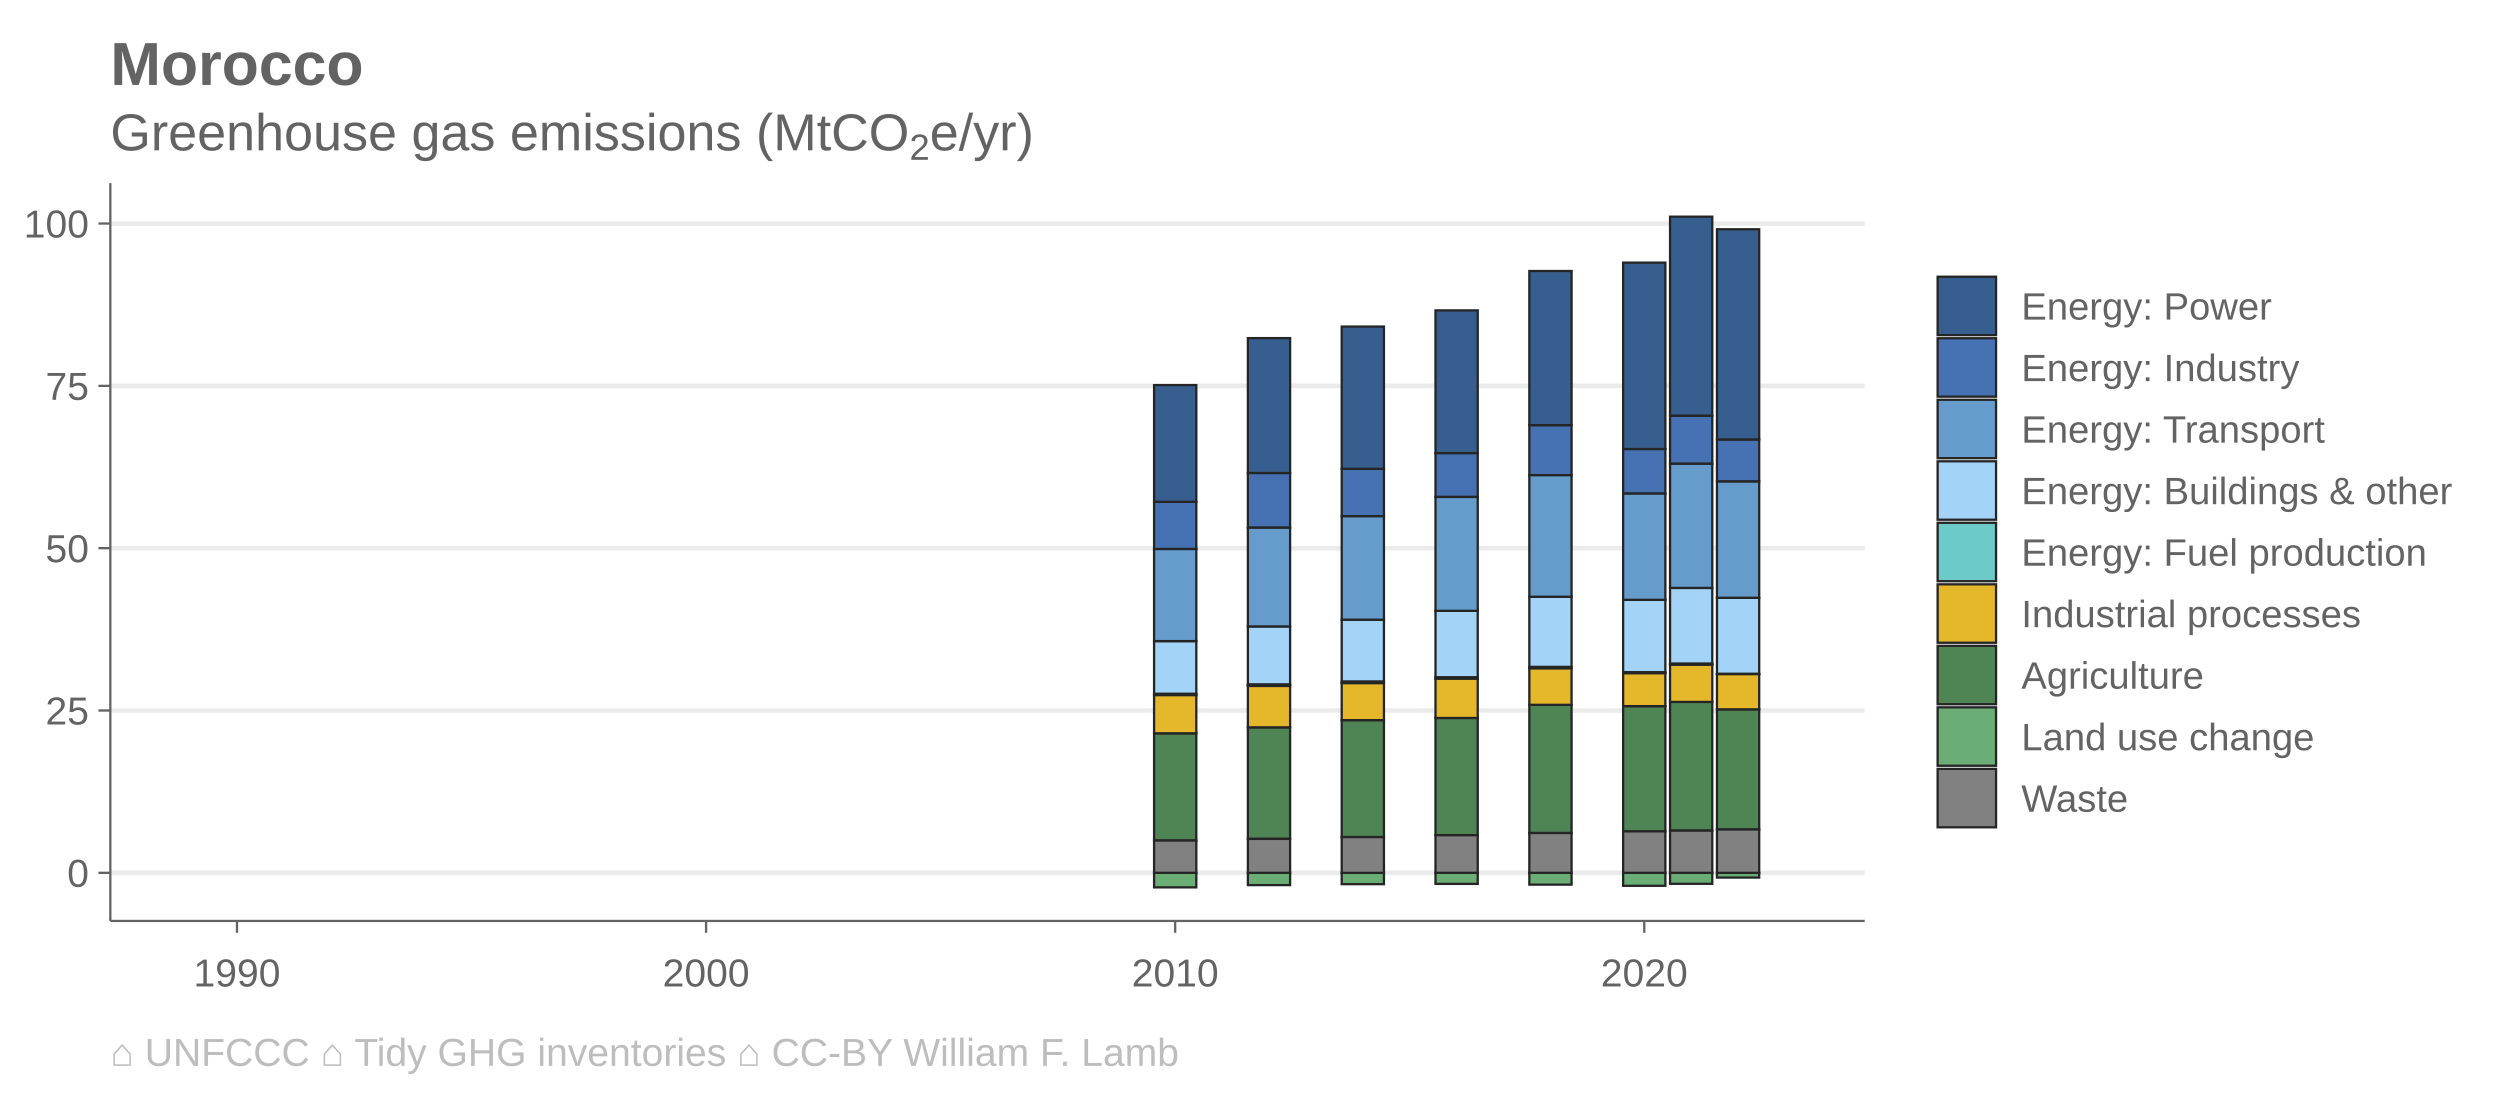
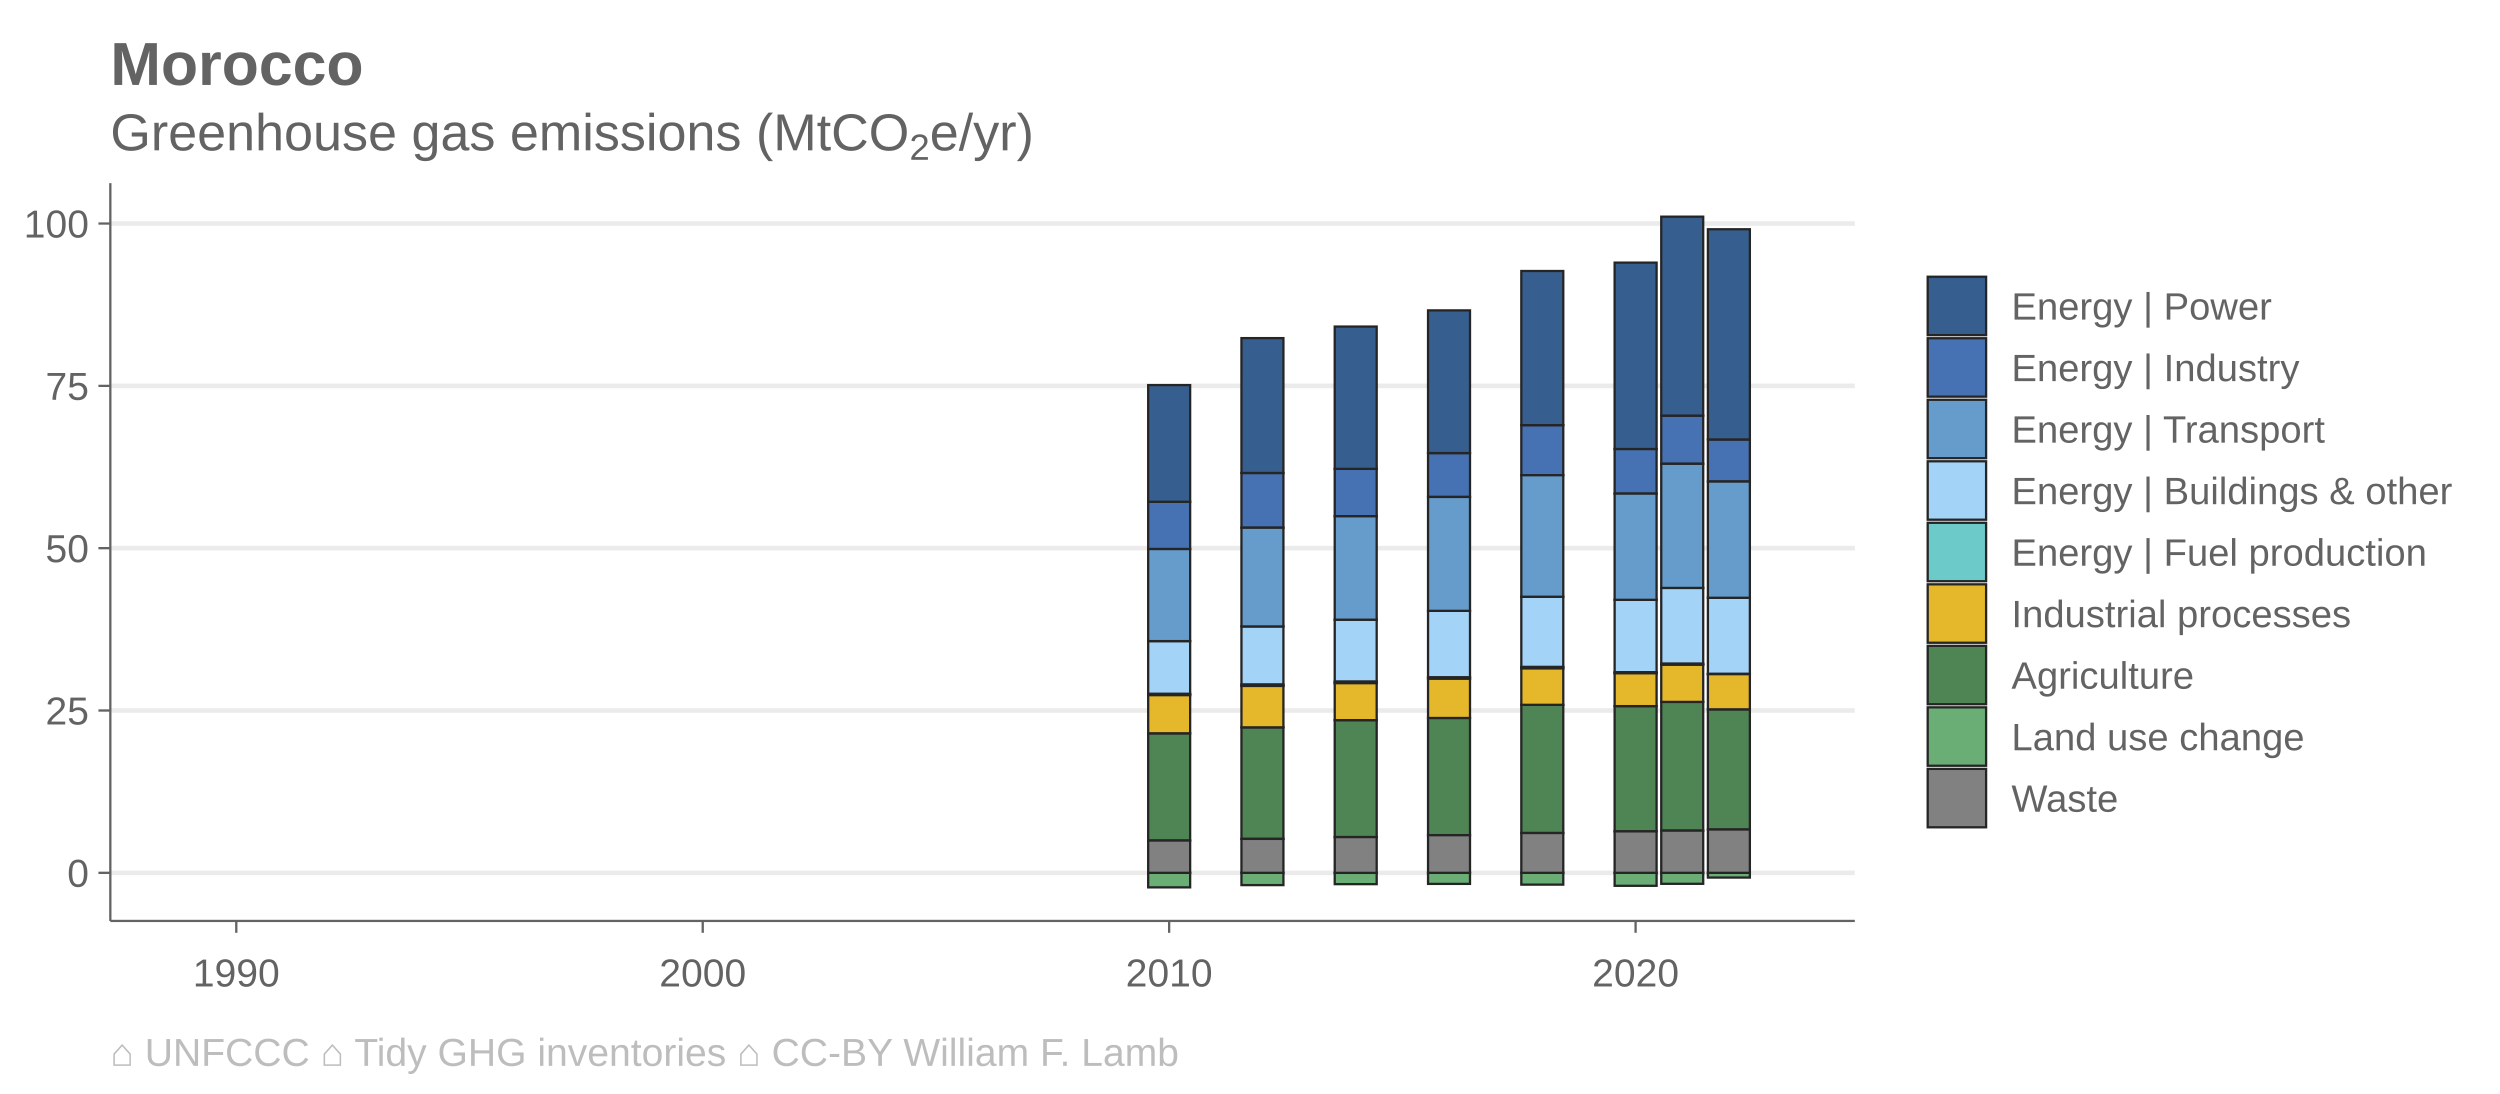
<svg xmlns="http://www.w3.org/2000/svg" class="svglite" width="576.00pt" height="252.00pt" viewBox="0 0 576.00 252.00">
  <defs>
    <style type="text/css">
    .svglite line, .svglite polyline, .svglite polygon, .svglite path, .svglite rect, .svglite circle {
      fill: none;
      stroke: #000000;
      stroke-linecap: round;
      stroke-linejoin: round;
      stroke-miterlimit: 10.00;
    }
    .svglite text {
      white-space: pre;
    }
  </style>
  </defs>
  <rect width="100%" height="100%" style="stroke: none; fill: #FFFFFF;" />
  <defs>
    <clipPath id="cpMC4wMHw1NzYuMDB8MC4wMHwyNTIuMDA=">
      <rect x="0.00" y="0.00" width="576.00" height="252.00" />
    </clipPath>
  </defs>
  <g clip-path="url(#cpMC4wMHw1NzYuMDB8MC4wMHwyNTIuMDA=)">
    <rect x="0" y="0.00" width="576.00" height="252.00" style="stroke-width: 1.07; stroke: #FFFFFF; fill: #FFFFFF;" />
  </g>
  <defs>
-     <clipPath id="cpMjUuNDJ8NDI5LjYzfDQyLjIwfDIxMi4xOA==">
-       <rect x="25.42" y="42.20" width="404.21" height="169.98" />
+     <clipPath id="cpMjUuNDJ8NDI3LjM1fDQyLjIwfDIxMi4xOA==">
+       <rect x="25.42" y="42.20" width="401.93" height="169.98" />
    </clipPath>
  </defs>
-   <g clip-path="url(#cpMjUuNDJ8NDI5LjYzfDQyLjIwfDIxMi4xOA==)">
-     <polyline points="25.42,201.10 429.63,201.10 " style="stroke-width: 1.07; stroke: #EBEBEB; stroke-linecap: butt;" />
-     <polyline points="25.42,163.70 429.63,163.70 " style="stroke-width: 1.07; stroke: #EBEBEB; stroke-linecap: butt;" />
-     <polyline points="25.42,126.30 429.63,126.30 " style="stroke-width: 1.07; stroke: #EBEBEB; stroke-linecap: butt;" />
-     <polyline points="25.42,88.90 429.63,88.90 " style="stroke-width: 1.07; stroke: #EBEBEB; stroke-linecap: butt;" />
-     <polyline points="25.42,51.50 429.63,51.50 " style="stroke-width: 1.07; stroke: #EBEBEB; stroke-linecap: butt;" />
-     <rect x="265.90" y="168.96" width="9.73" height="24.70" style="stroke-width: 0.53; stroke: #252525; stroke-linecap: butt; stroke-linejoin: miter; fill: #4F8455;" />
-     <rect x="265.90" y="147.71" width="9.73" height="12.17" style="stroke-width: 0.53; stroke: #252525; stroke-linecap: butt; stroke-linejoin: miter; fill: #A3D3F7;" />
-     <rect x="265.90" y="159.88" width="9.73" height="0.30" style="stroke-width: 0.53; stroke: #252525; stroke-linecap: butt; stroke-linejoin: miter; fill: #6CCAC8;" />
-     <rect x="265.90" y="115.61" width="9.73" height="10.89" style="stroke-width: 0.53; stroke: #252525; stroke-linecap: butt; stroke-linejoin: miter; fill: #4672B3;" />
-     <rect x="265.90" y="88.72" width="9.73" height="26.89" style="stroke-width: 0.53; stroke: #252525; stroke-linecap: butt; stroke-linejoin: miter; fill: #365F90;" />
-     <rect x="265.90" y="126.50" width="9.73" height="21.21" style="stroke-width: 0.53; stroke: #252525; stroke-linecap: butt; stroke-linejoin: miter; fill: #659CCC;" />
-     <rect x="265.90" y="160.17" width="9.73" height="8.78" style="stroke-width: 0.53; stroke: #252525; stroke-linecap: butt; stroke-linejoin: miter; fill: #E5B82C;" />
-     <rect x="265.90" y="201.10" width="9.73" height="3.35" style="stroke-width: 0.53; stroke: #252525; stroke-linecap: butt; stroke-linejoin: miter; fill: #6AAD75;" />
-     <rect x="265.90" y="193.66" width="9.73" height="7.44" style="stroke-width: 0.53; stroke: #252525; stroke-linecap: butt; stroke-linejoin: miter; fill: #818181;" />
-     <rect x="287.51" y="167.58" width="9.73" height="25.70" style="stroke-width: 0.53; stroke: #252525; stroke-linecap: butt; stroke-linejoin: miter; fill: #4F8455;" />
-     <rect x="287.51" y="144.33" width="9.73" height="13.40" style="stroke-width: 0.53; stroke: #252525; stroke-linecap: butt; stroke-linejoin: miter; fill: #A3D3F7;" />
-     <rect x="287.51" y="157.73" width="9.73" height="0.33" style="stroke-width: 0.53; stroke: #252525; stroke-linecap: butt; stroke-linejoin: miter; fill: #6CCAC8;" />
-     <rect x="287.51" y="108.98" width="9.73" height="12.61" style="stroke-width: 0.53; stroke: #252525; stroke-linecap: butt; stroke-linejoin: miter; fill: #4672B3;" />
-     <rect x="287.51" y="77.90" width="9.73" height="31.08" style="stroke-width: 0.53; stroke: #252525; stroke-linecap: butt; stroke-linejoin: miter; fill: #365F90;" />
-     <rect x="287.51" y="121.59" width="9.73" height="22.74" style="stroke-width: 0.53; stroke: #252525; stroke-linecap: butt; stroke-linejoin: miter; fill: #659CCC;" />
-     <rect x="287.51" y="158.05" width="9.73" height="9.53" style="stroke-width: 0.53; stroke: #252525; stroke-linecap: butt; stroke-linejoin: miter; fill: #E5B82C;" />
-     <rect x="287.51" y="201.10" width="9.73" height="2.83" style="stroke-width: 0.53; stroke: #252525; stroke-linecap: butt; stroke-linejoin: miter; fill: #6AAD75;" />
-     <rect x="287.51" y="193.28" width="9.73" height="7.82" style="stroke-width: 0.53; stroke: #252525; stroke-linecap: butt; stroke-linejoin: miter; fill: #818181;" />
-     <rect x="309.13" y="165.92" width="9.73" height="26.94" style="stroke-width: 0.53; stroke: #252525; stroke-linecap: butt; stroke-linejoin: miter; fill: #4F8455;" />
-     <rect x="309.13" y="142.78" width="9.73" height="14.28" style="stroke-width: 0.53; stroke: #252525; stroke-linecap: butt; stroke-linejoin: miter; fill: #A3D3F7;" />
-     <rect x="309.13" y="157.06" width="9.73" height="0.35" style="stroke-width: 0.53; stroke: #252525; stroke-linecap: butt; stroke-linejoin: miter; fill: #6CCAC8;" />
-     <rect x="309.13" y="108.03" width="9.73" height="10.93" style="stroke-width: 0.53; stroke: #252525; stroke-linecap: butt; stroke-linejoin: miter; fill: #4672B3;" />
-     <rect x="309.13" y="75.24" width="9.73" height="32.78" style="stroke-width: 0.53; stroke: #252525; stroke-linecap: butt; stroke-linejoin: miter; fill: #365F90;" />
-     <rect x="309.13" y="118.95" width="9.73" height="23.83" style="stroke-width: 0.53; stroke: #252525; stroke-linecap: butt; stroke-linejoin: miter; fill: #659CCC;" />
-     <rect x="309.13" y="157.41" width="9.73" height="8.51" style="stroke-width: 0.53; stroke: #252525; stroke-linecap: butt; stroke-linejoin: miter; fill: #E5B82C;" />
-     <rect x="309.13" y="201.10" width="9.73" height="2.61" style="stroke-width: 0.53; stroke: #252525; stroke-linecap: butt; stroke-linejoin: miter; fill: #6AAD75;" />
-     <rect x="309.13" y="192.87" width="9.73" height="8.24" style="stroke-width: 0.53; stroke: #252525; stroke-linecap: butt; stroke-linejoin: miter; fill: #818181;" />
-     <rect x="330.74" y="165.42" width="9.73" height="27.01" style="stroke-width: 0.53; stroke: #252525; stroke-linecap: butt; stroke-linejoin: miter; fill: #4F8455;" />
-     <rect x="330.74" y="140.74" width="9.73" height="15.33" style="stroke-width: 0.53; stroke: #252525; stroke-linecap: butt; stroke-linejoin: miter; fill: #A3D3F7;" />
-     <rect x="330.74" y="156.07" width="9.73" height="0.32" style="stroke-width: 0.53; stroke: #252525; stroke-linecap: butt; stroke-linejoin: miter; fill: #6CCAC8;" />
-     <rect x="330.74" y="104.39" width="9.73" height="10.11" style="stroke-width: 0.53; stroke: #252525; stroke-linecap: butt; stroke-linejoin: miter; fill: #4672B3;" />
-     <rect x="330.74" y="71.51" width="9.73" height="32.88" style="stroke-width: 0.53; stroke: #252525; stroke-linecap: butt; stroke-linejoin: miter; fill: #365F90;" />
-     <rect x="330.74" y="114.50" width="9.73" height="26.24" style="stroke-width: 0.53; stroke: #252525; stroke-linecap: butt; stroke-linejoin: miter; fill: #659CCC;" />
-     <rect x="330.74" y="156.39" width="9.73" height="9.03" style="stroke-width: 0.53; stroke: #252525; stroke-linecap: butt; stroke-linejoin: miter; fill: #E5B82C;" />
-     <rect x="330.74" y="201.10" width="9.73" height="2.55" style="stroke-width: 0.53; stroke: #252525; stroke-linecap: butt; stroke-linejoin: miter; fill: #6AAD75;" />
-     <rect x="330.74" y="192.43" width="9.73" height="8.67" style="stroke-width: 0.53; stroke: #252525; stroke-linecap: butt; stroke-linejoin: miter; fill: #818181;" />
-     <rect x="352.36" y="162.39" width="9.73" height="29.54" style="stroke-width: 0.53; stroke: #252525; stroke-linecap: butt; stroke-linejoin: miter; fill: #4F8455;" />
-     <rect x="352.36" y="137.49" width="9.73" height="16.18" style="stroke-width: 0.53; stroke: #252525; stroke-linecap: butt; stroke-linejoin: miter; fill: #A3D3F7;" />
-     <rect x="352.36" y="153.68" width="9.73" height="0.33" style="stroke-width: 0.53; stroke: #252525; stroke-linecap: butt; stroke-linejoin: miter; fill: #6CCAC8;" />
-     <rect x="352.36" y="97.95" width="9.73" height="11.55" style="stroke-width: 0.53; stroke: #252525; stroke-linecap: butt; stroke-linejoin: miter; fill: #4672B3;" />
-     <rect x="352.36" y="62.44" width="9.73" height="35.51" style="stroke-width: 0.53; stroke: #252525; stroke-linecap: butt; stroke-linejoin: miter; fill: #365F90;" />
-     <rect x="352.36" y="109.49" width="9.73" height="28.00" style="stroke-width: 0.53; stroke: #252525; stroke-linecap: butt; stroke-linejoin: miter; fill: #659CCC;" />
-     <rect x="352.36" y="154.01" width="9.73" height="8.38" style="stroke-width: 0.53; stroke: #252525; stroke-linecap: butt; stroke-linejoin: miter; fill: #E5B82C;" />
-     <rect x="352.36" y="201.10" width="9.73" height="2.72" style="stroke-width: 0.53; stroke: #252525; stroke-linecap: butt; stroke-linejoin: miter; fill: #6AAD75;" />
-     <rect x="352.36" y="191.93" width="9.73" height="9.17" style="stroke-width: 0.53; stroke: #252525; stroke-linecap: butt; stroke-linejoin: miter; fill: #818181;" />
-     <rect x="373.97" y="162.69" width="9.73" height="28.86" style="stroke-width: 0.53; stroke: #252525; stroke-linecap: butt; stroke-linejoin: miter; fill: #4F8455;" />
-     <rect x="373.97" y="138.20" width="9.73" height="16.69" style="stroke-width: 0.53; stroke: #252525; stroke-linecap: butt; stroke-linejoin: miter; fill: #A3D3F7;" />
-     <rect x="373.97" y="154.89" width="9.73" height="0.24" style="stroke-width: 0.53; stroke: #252525; stroke-linecap: butt; stroke-linejoin: miter; fill: #6CCAC8;" />
-     <rect x="373.97" y="103.45" width="9.73" height="10.29" style="stroke-width: 0.53; stroke: #252525; stroke-linecap: butt; stroke-linejoin: miter; fill: #4672B3;" />
-     <rect x="373.97" y="60.51" width="9.73" height="42.94" style="stroke-width: 0.53; stroke: #252525; stroke-linecap: butt; stroke-linejoin: miter; fill: #365F90;" />
-     <rect x="373.97" y="113.73" width="9.73" height="24.47" style="stroke-width: 0.53; stroke: #252525; stroke-linecap: butt; stroke-linejoin: miter; fill: #659CCC;" />
-     <rect x="373.97" y="155.13" width="9.73" height="7.56" style="stroke-width: 0.53; stroke: #252525; stroke-linecap: butt; stroke-linejoin: miter; fill: #E5B82C;" />
-     <rect x="373.97" y="201.10" width="9.73" height="2.99" style="stroke-width: 0.53; stroke: #252525; stroke-linecap: butt; stroke-linejoin: miter; fill: #6AAD75;" />
-     <rect x="373.97" y="191.55" width="9.73" height="9.55" style="stroke-width: 0.53; stroke: #252525; stroke-linecap: butt; stroke-linejoin: miter; fill: #818181;" />
-     <rect x="384.78" y="161.72" width="9.73" height="29.66" style="stroke-width: 0.53; stroke: #252525; stroke-linecap: butt; stroke-linejoin: miter; fill: #4F8455;" />
-     <rect x="384.78" y="135.46" width="9.73" height="17.47" style="stroke-width: 0.53; stroke: #252525; stroke-linecap: butt; stroke-linejoin: miter; fill: #A3D3F7;" />
-     <rect x="384.78" y="152.93" width="9.73" height="0.24" style="stroke-width: 0.53; stroke: #252525; stroke-linecap: butt; stroke-linejoin: miter; fill: #6CCAC8;" />
-     <rect x="384.78" y="95.77" width="9.73" height="11.09" style="stroke-width: 0.53; stroke: #252525; stroke-linecap: butt; stroke-linejoin: miter; fill: #4672B3;" />
-     <rect x="384.78" y="49.92" width="9.73" height="45.84" style="stroke-width: 0.53; stroke: #252525; stroke-linecap: butt; stroke-linejoin: miter; fill: #365F90;" />
-     <rect x="384.78" y="106.86" width="9.73" height="28.60" style="stroke-width: 0.53; stroke: #252525; stroke-linecap: butt; stroke-linejoin: miter; fill: #659CCC;" />
-     <rect x="384.78" y="153.17" width="9.73" height="8.55" style="stroke-width: 0.53; stroke: #252525; stroke-linecap: butt; stroke-linejoin: miter; fill: #E5B82C;" />
-     <rect x="384.78" y="201.10" width="9.73" height="2.53" style="stroke-width: 0.53; stroke: #252525; stroke-linecap: butt; stroke-linejoin: miter; fill: #6AAD75;" />
-     <rect x="384.78" y="191.38" width="9.73" height="9.72" style="stroke-width: 0.53; stroke: #252525; stroke-linecap: butt; stroke-linejoin: miter; fill: #818181;" />
-     <rect x="395.59" y="163.43" width="9.73" height="27.69" style="stroke-width: 0.53; stroke: #252525; stroke-linecap: butt; stroke-linejoin: miter; fill: #4F8455;" />
-     <rect x="395.59" y="137.73" width="9.73" height="17.54" style="stroke-width: 0.53; stroke: #252525; stroke-linecap: butt; stroke-linejoin: miter; fill: #A3D3F7;" />
-     <rect x="395.59" y="155.27" width="9.73" height="0.057" style="stroke-width: 0.53; stroke: #252525; stroke-linecap: butt; stroke-linejoin: miter; fill: #6CCAC8;" />
-     <rect x="395.59" y="101.25" width="9.73" height="9.70" style="stroke-width: 0.53; stroke: #252525; stroke-linecap: butt; stroke-linejoin: miter; fill: #4672B3;" />
-     <rect x="395.59" y="52.82" width="9.73" height="48.43" style="stroke-width: 0.53; stroke: #252525; stroke-linecap: butt; stroke-linejoin: miter; fill: #365F90;" />
-     <rect x="395.59" y="110.95" width="9.73" height="26.78" style="stroke-width: 0.53; stroke: #252525; stroke-linecap: butt; stroke-linejoin: miter; fill: #659CCC;" />
-     <rect x="395.59" y="155.33" width="9.73" height="8.10" style="stroke-width: 0.53; stroke: #252525; stroke-linecap: butt; stroke-linejoin: miter; fill: #E5B82C;" />
-     <rect x="395.59" y="201.10" width="9.73" height="1.09" style="stroke-width: 0.53; stroke: #252525; stroke-linecap: butt; stroke-linejoin: miter; fill: #6AAD75;" />
-     <rect x="395.59" y="191.12" width="9.73" height="9.98" style="stroke-width: 0.53; stroke: #252525; stroke-linecap: butt; stroke-linejoin: miter; fill: #818181;" />
+   <g clip-path="url(#cpMjUuNDJ8NDI3LjM1fDQyLjIwfDIxMi4xOA==)">
+     <polyline points="25.42,201.10 427.35,201.10 " style="stroke-width: 1.07; stroke: #EBEBEB; stroke-linecap: butt;" />
+     <polyline points="25.42,163.70 427.35,163.70 " style="stroke-width: 1.07; stroke: #EBEBEB; stroke-linecap: butt;" />
+     <polyline points="25.42,126.30 427.35,126.30 " style="stroke-width: 1.07; stroke: #EBEBEB; stroke-linecap: butt;" />
+     <polyline points="25.42,88.90 427.35,88.90 " style="stroke-width: 1.07; stroke: #EBEBEB; stroke-linecap: butt;" />
+     <polyline points="25.42,51.50 427.35,51.50 " style="stroke-width: 1.07; stroke: #EBEBEB; stroke-linecap: butt;" />
+     <rect x="264.54" y="168.96" width="9.67" height="24.70" style="stroke-width: 0.53; stroke: #252525; stroke-linecap: butt; stroke-linejoin: miter; fill: #4F8455;" />
+     <rect x="264.54" y="147.71" width="9.67" height="12.17" style="stroke-width: 0.53; stroke: #252525; stroke-linecap: butt; stroke-linejoin: miter; fill: #A3D3F7;" />
+     <rect x="264.54" y="159.88" width="9.67" height="0.30" style="stroke-width: 0.53; stroke: #252525; stroke-linecap: butt; stroke-linejoin: miter; fill: #6CCAC8;" />
+     <rect x="264.54" y="115.61" width="9.67" height="10.89" style="stroke-width: 0.53; stroke: #252525; stroke-linecap: butt; stroke-linejoin: miter; fill: #4672B3;" />
+     <rect x="264.54" y="88.72" width="9.67" height="26.89" style="stroke-width: 0.53; stroke: #252525; stroke-linecap: butt; stroke-linejoin: miter; fill: #365F90;" />
+     <rect x="264.54" y="126.50" width="9.67" height="21.21" style="stroke-width: 0.53; stroke: #252525; stroke-linecap: butt; stroke-linejoin: miter; fill: #659CCC;" />
+     <rect x="264.54" y="160.17" width="9.67" height="8.78" style="stroke-width: 0.53; stroke: #252525; stroke-linecap: butt; stroke-linejoin: miter; fill: #E5B82C;" />
+     <rect x="264.54" y="201.10" width="9.67" height="3.35" style="stroke-width: 0.53; stroke: #252525; stroke-linecap: butt; stroke-linejoin: miter; fill: #6AAD75;" />
+     <rect x="264.54" y="193.66" width="9.67" height="7.44" style="stroke-width: 0.53; stroke: #252525; stroke-linecap: butt; stroke-linejoin: miter; fill: #818181;" />
+     <rect x="286.03" y="167.58" width="9.67" height="25.70" style="stroke-width: 0.53; stroke: #252525; stroke-linecap: butt; stroke-linejoin: miter; fill: #4F8455;" />
+     <rect x="286.03" y="144.33" width="9.67" height="13.40" style="stroke-width: 0.53; stroke: #252525; stroke-linecap: butt; stroke-linejoin: miter; fill: #A3D3F7;" />
+     <rect x="286.03" y="157.73" width="9.67" height="0.33" style="stroke-width: 0.53; stroke: #252525; stroke-linecap: butt; stroke-linejoin: miter; fill: #6CCAC8;" />
+     <rect x="286.03" y="108.98" width="9.67" height="12.61" style="stroke-width: 0.53; stroke: #252525; stroke-linecap: butt; stroke-linejoin: miter; fill: #4672B3;" />
+     <rect x="286.03" y="77.90" width="9.67" height="31.08" style="stroke-width: 0.53; stroke: #252525; stroke-linecap: butt; stroke-linejoin: miter; fill: #365F90;" />
+     <rect x="286.03" y="121.59" width="9.67" height="22.74" style="stroke-width: 0.53; stroke: #252525; stroke-linecap: butt; stroke-linejoin: miter; fill: #659CCC;" />
+     <rect x="286.03" y="158.05" width="9.67" height="9.53" style="stroke-width: 0.53; stroke: #252525; stroke-linecap: butt; stroke-linejoin: miter; fill: #E5B82C;" />
+     <rect x="286.03" y="201.10" width="9.67" height="2.83" style="stroke-width: 0.53; stroke: #252525; stroke-linecap: butt; stroke-linejoin: miter; fill: #6AAD75;" />
+     <rect x="286.03" y="193.28" width="9.67" height="7.82" style="stroke-width: 0.53; stroke: #252525; stroke-linecap: butt; stroke-linejoin: miter; fill: #818181;" />
+     <rect x="307.52" y="165.92" width="9.67" height="26.94" style="stroke-width: 0.53; stroke: #252525; stroke-linecap: butt; stroke-linejoin: miter; fill: #4F8455;" />
+     <rect x="307.52" y="142.78" width="9.67" height="14.28" style="stroke-width: 0.53; stroke: #252525; stroke-linecap: butt; stroke-linejoin: miter; fill: #A3D3F7;" />
+     <rect x="307.52" y="157.06" width="9.67" height="0.35" style="stroke-width: 0.53; stroke: #252525; stroke-linecap: butt; stroke-linejoin: miter; fill: #6CCAC8;" />
+     <rect x="307.52" y="108.03" width="9.67" height="10.93" style="stroke-width: 0.53; stroke: #252525; stroke-linecap: butt; stroke-linejoin: miter; fill: #4672B3;" />
+     <rect x="307.52" y="75.24" width="9.67" height="32.78" style="stroke-width: 0.53; stroke: #252525; stroke-linecap: butt; stroke-linejoin: miter; fill: #365F90;" />
+     <rect x="307.52" y="118.95" width="9.67" height="23.83" style="stroke-width: 0.53; stroke: #252525; stroke-linecap: butt; stroke-linejoin: miter; fill: #659CCC;" />
+     <rect x="307.52" y="157.41" width="9.67" height="8.51" style="stroke-width: 0.53; stroke: #252525; stroke-linecap: butt; stroke-linejoin: miter; fill: #E5B82C;" />
+     <rect x="307.52" y="201.10" width="9.67" height="2.61" style="stroke-width: 0.53; stroke: #252525; stroke-linecap: butt; stroke-linejoin: miter; fill: #6AAD75;" />
+     <rect x="307.52" y="192.87" width="9.67" height="8.24" style="stroke-width: 0.53; stroke: #252525; stroke-linecap: butt; stroke-linejoin: miter; fill: #818181;" />
+     <rect x="329.02" y="165.42" width="9.67" height="27.01" style="stroke-width: 0.53; stroke: #252525; stroke-linecap: butt; stroke-linejoin: miter; fill: #4F8455;" />
+     <rect x="329.02" y="140.74" width="9.67" height="15.33" style="stroke-width: 0.53; stroke: #252525; stroke-linecap: butt; stroke-linejoin: miter; fill: #A3D3F7;" />
+     <rect x="329.02" y="156.07" width="9.67" height="0.32" style="stroke-width: 0.53; stroke: #252525; stroke-linecap: butt; stroke-linejoin: miter; fill: #6CCAC8;" />
+     <rect x="329.02" y="104.39" width="9.67" height="10.11" style="stroke-width: 0.53; stroke: #252525; stroke-linecap: butt; stroke-linejoin: miter; fill: #4672B3;" />
+     <rect x="329.02" y="71.51" width="9.67" height="32.88" style="stroke-width: 0.53; stroke: #252525; stroke-linecap: butt; stroke-linejoin: miter; fill: #365F90;" />
+     <rect x="329.02" y="114.50" width="9.67" height="26.24" style="stroke-width: 0.53; stroke: #252525; stroke-linecap: butt; stroke-linejoin: miter; fill: #659CCC;" />
+     <rect x="329.02" y="156.39" width="9.67" height="9.03" style="stroke-width: 0.53; stroke: #252525; stroke-linecap: butt; stroke-linejoin: miter; fill: #E5B82C;" />
+     <rect x="329.02" y="201.10" width="9.67" height="2.55" style="stroke-width: 0.53; stroke: #252525; stroke-linecap: butt; stroke-linejoin: miter; fill: #6AAD75;" />
+     <rect x="329.02" y="192.43" width="9.67" height="8.67" style="stroke-width: 0.53; stroke: #252525; stroke-linecap: butt; stroke-linejoin: miter; fill: #818181;" />
+     <rect x="350.51" y="162.39" width="9.67" height="29.54" style="stroke-width: 0.53; stroke: #252525; stroke-linecap: butt; stroke-linejoin: miter; fill: #4F8455;" />
+     <rect x="350.51" y="137.49" width="9.67" height="16.18" style="stroke-width: 0.53; stroke: #252525; stroke-linecap: butt; stroke-linejoin: miter; fill: #A3D3F7;" />
+     <rect x="350.51" y="153.68" width="9.67" height="0.33" style="stroke-width: 0.53; stroke: #252525; stroke-linecap: butt; stroke-linejoin: miter; fill: #6CCAC8;" />
+     <rect x="350.51" y="97.95" width="9.67" height="11.55" style="stroke-width: 0.53; stroke: #252525; stroke-linecap: butt; stroke-linejoin: miter; fill: #4672B3;" />
+     <rect x="350.51" y="62.44" width="9.67" height="35.51" style="stroke-width: 0.53; stroke: #252525; stroke-linecap: butt; stroke-linejoin: miter; fill: #365F90;" />
+     <rect x="350.51" y="109.49" width="9.67" height="28.00" style="stroke-width: 0.53; stroke: #252525; stroke-linecap: butt; stroke-linejoin: miter; fill: #659CCC;" />
+     <rect x="350.51" y="154.01" width="9.67" height="8.38" style="stroke-width: 0.53; stroke: #252525; stroke-linecap: butt; stroke-linejoin: miter; fill: #E5B82C;" />
+     <rect x="350.51" y="201.10" width="9.67" height="2.72" style="stroke-width: 0.53; stroke: #252525; stroke-linecap: butt; stroke-linejoin: miter; fill: #6AAD75;" />
+     <rect x="350.51" y="191.93" width="9.67" height="9.17" style="stroke-width: 0.53; stroke: #252525; stroke-linecap: butt; stroke-linejoin: miter; fill: #818181;" />
+     <rect x="372.01" y="162.69" width="9.67" height="28.86" style="stroke-width: 0.53; stroke: #252525; stroke-linecap: butt; stroke-linejoin: miter; fill: #4F8455;" />
+     <rect x="372.01" y="138.20" width="9.67" height="16.69" style="stroke-width: 0.53; stroke: #252525; stroke-linecap: butt; stroke-linejoin: miter; fill: #A3D3F7;" />
+     <rect x="372.01" y="154.89" width="9.67" height="0.24" style="stroke-width: 0.53; stroke: #252525; stroke-linecap: butt; stroke-linejoin: miter; fill: #6CCAC8;" />
+     <rect x="372.01" y="103.45" width="9.67" height="10.29" style="stroke-width: 0.53; stroke: #252525; stroke-linecap: butt; stroke-linejoin: miter; fill: #4672B3;" />
+     <rect x="372.01" y="60.51" width="9.67" height="42.94" style="stroke-width: 0.53; stroke: #252525; stroke-linecap: butt; stroke-linejoin: miter; fill: #365F90;" />
+     <rect x="372.01" y="113.73" width="9.67" height="24.47" style="stroke-width: 0.53; stroke: #252525; stroke-linecap: butt; stroke-linejoin: miter; fill: #659CCC;" />
+     <rect x="372.01" y="155.13" width="9.67" height="7.56" style="stroke-width: 0.53; stroke: #252525; stroke-linecap: butt; stroke-linejoin: miter; fill: #E5B82C;" />
+     <rect x="372.01" y="201.10" width="9.67" height="2.99" style="stroke-width: 0.53; stroke: #252525; stroke-linecap: butt; stroke-linejoin: miter; fill: #6AAD75;" />
+     <rect x="372.01" y="191.55" width="9.67" height="9.55" style="stroke-width: 0.53; stroke: #252525; stroke-linecap: butt; stroke-linejoin: miter; fill: #818181;" />
+     <rect x="382.75" y="161.72" width="9.67" height="29.66" style="stroke-width: 0.53; stroke: #252525; stroke-linecap: butt; stroke-linejoin: miter; fill: #4F8455;" />
+     <rect x="382.75" y="135.46" width="9.67" height="17.47" style="stroke-width: 0.53; stroke: #252525; stroke-linecap: butt; stroke-linejoin: miter; fill: #A3D3F7;" />
+     <rect x="382.75" y="152.93" width="9.67" height="0.24" style="stroke-width: 0.53; stroke: #252525; stroke-linecap: butt; stroke-linejoin: miter; fill: #6CCAC8;" />
+     <rect x="382.75" y="95.77" width="9.67" height="11.09" style="stroke-width: 0.53; stroke: #252525; stroke-linecap: butt; stroke-linejoin: miter; fill: #4672B3;" />
+     <rect x="382.75" y="49.92" width="9.67" height="45.84" style="stroke-width: 0.53; stroke: #252525; stroke-linecap: butt; stroke-linejoin: miter; fill: #365F90;" />
+     <rect x="382.75" y="106.86" width="9.67" height="28.60" style="stroke-width: 0.53; stroke: #252525; stroke-linecap: butt; stroke-linejoin: miter; fill: #659CCC;" />
+     <rect x="382.75" y="153.17" width="9.67" height="8.55" style="stroke-width: 0.53; stroke: #252525; stroke-linecap: butt; stroke-linejoin: miter; fill: #E5B82C;" />
+     <rect x="382.75" y="201.10" width="9.67" height="2.53" style="stroke-width: 0.53; stroke: #252525; stroke-linecap: butt; stroke-linejoin: miter; fill: #6AAD75;" />
+     <rect x="382.75" y="191.38" width="9.67" height="9.72" style="stroke-width: 0.53; stroke: #252525; stroke-linecap: butt; stroke-linejoin: miter; fill: #818181;" />
+     <rect x="393.50" y="163.43" width="9.67" height="27.69" style="stroke-width: 0.53; stroke: #252525; stroke-linecap: butt; stroke-linejoin: miter; fill: #4F8455;" />
+     <rect x="393.50" y="137.73" width="9.67" height="17.54" style="stroke-width: 0.53; stroke: #252525; stroke-linecap: butt; stroke-linejoin: miter; fill: #A3D3F7;" />
+     <rect x="393.50" y="155.27" width="9.67" height="0.057" style="stroke-width: 0.53; stroke: #252525; stroke-linecap: butt; stroke-linejoin: miter; fill: #6CCAC8;" />
+     <rect x="393.50" y="101.25" width="9.67" height="9.70" style="stroke-width: 0.53; stroke: #252525; stroke-linecap: butt; stroke-linejoin: miter; fill: #4672B3;" />
+     <rect x="393.50" y="52.82" width="9.67" height="48.43" style="stroke-width: 0.53; stroke: #252525; stroke-linecap: butt; stroke-linejoin: miter; fill: #365F90;" />
+     <rect x="393.50" y="110.95" width="9.67" height="26.78" style="stroke-width: 0.53; stroke: #252525; stroke-linecap: butt; stroke-linejoin: miter; fill: #659CCC;" />
+     <rect x="393.50" y="155.33" width="9.67" height="8.10" style="stroke-width: 0.53; stroke: #252525; stroke-linecap: butt; stroke-linejoin: miter; fill: #E5B82C;" />
+     <rect x="393.50" y="201.10" width="9.67" height="1.09" style="stroke-width: 0.53; stroke: #252525; stroke-linecap: butt; stroke-linejoin: miter; fill: #6AAD75;" />
+     <rect x="393.50" y="191.12" width="9.67" height="9.98" style="stroke-width: 0.53; stroke: #252525; stroke-linecap: butt; stroke-linejoin: miter; fill: #818181;" />
  </g>
  <g clip-path="url(#cpMC4wMHw1NzYuMDB8MC4wMHwyNTIuMDA=)">
    <polyline points="25.42,212.18 25.42,42.20 " style="stroke-width: 0.53; stroke: #636363; stroke-linecap: butt;" />
    <text x="20.49" y="204.32" text-anchor="end" style="font-size: 9.00px;fill: #636363; font-family: &quot;Arial&quot;;" textLength="5.00px" lengthAdjust="spacingAndGlyphs">0</text>
    <text x="20.49" y="166.92" text-anchor="end" style="font-size: 9.00px;fill: #636363; font-family: &quot;Arial&quot;;" textLength="10.01px" lengthAdjust="spacingAndGlyphs">25</text>
    <text x="20.49" y="129.52" text-anchor="end" style="font-size: 9.00px;fill: #636363; font-family: &quot;Arial&quot;;" textLength="10.01px" lengthAdjust="spacingAndGlyphs">50</text>
    <text x="20.49" y="92.12" text-anchor="end" style="font-size: 9.00px;fill: #636363; font-family: &quot;Arial&quot;;" textLength="10.01px" lengthAdjust="spacingAndGlyphs">75</text>
    <text x="20.49" y="54.72" text-anchor="end" style="font-size: 9.00px;fill: #636363; font-family: &quot;Arial&quot;;" textLength="15.01px" lengthAdjust="spacingAndGlyphs">100</text>
    <polyline points="22.68,201.10 25.42,201.10 " style="stroke-width: 0.53; stroke: #636363; stroke-linecap: butt;" />
    <polyline points="22.68,163.70 25.42,163.70 " style="stroke-width: 0.53; stroke: #636363; stroke-linecap: butt;" />
    <polyline points="22.68,126.30 25.42,126.30 " style="stroke-width: 0.53; stroke: #636363; stroke-linecap: butt;" />
    <polyline points="22.68,88.90 25.42,88.90 " style="stroke-width: 0.53; stroke: #636363; stroke-linecap: butt;" />
    <polyline points="22.68,51.50 25.42,51.50 " style="stroke-width: 0.53; stroke: #636363; stroke-linecap: butt;" />
-     <polyline points="25.42,212.18 429.63,212.18 " style="stroke-width: 0.53; stroke: #636363; stroke-linecap: butt;" />
-     <polyline points="54.60,214.92 54.60,212.18 " style="stroke-width: 0.53; stroke: #636363; stroke-linecap: butt;" />
-     <polyline points="162.68,214.92 162.68,212.18 " style="stroke-width: 0.53; stroke: #636363; stroke-linecap: butt;" />
-     <polyline points="270.76,214.92 270.76,212.18 " style="stroke-width: 0.53; stroke: #636363; stroke-linecap: butt;" />
-     <polyline points="378.84,214.92 378.84,212.18 " style="stroke-width: 0.53; stroke: #636363; stroke-linecap: butt;" />
-     <text x="54.60" y="227.28" text-anchor="middle" style="font-size: 9.00px;fill: #636363; font-family: &quot;Arial&quot;;" textLength="20.02px" lengthAdjust="spacingAndGlyphs">1990</text>
-     <text x="162.68" y="227.28" text-anchor="middle" style="font-size: 9.00px;fill: #636363; font-family: &quot;Arial&quot;;" textLength="20.02px" lengthAdjust="spacingAndGlyphs">2000</text>
-     <text x="270.76" y="227.28" text-anchor="middle" style="font-size: 9.00px;fill: #636363; font-family: &quot;Arial&quot;;" textLength="20.02px" lengthAdjust="spacingAndGlyphs">2010</text>
-     <text x="378.84" y="227.28" text-anchor="middle" style="font-size: 9.00px;fill: #636363; font-family: &quot;Arial&quot;;" textLength="20.02px" lengthAdjust="spacingAndGlyphs">2020</text>
-     <rect x="440.59" y="57.93" width="129.93" height="138.52" style="stroke-width: 1.07; stroke: none; fill: #FFFFFF;" />
-     <rect x="446.43" y="63.76" width="13.46" height="13.46" style="stroke-width: 0.53; stroke: #252525; stroke-linecap: butt; stroke-linejoin: miter; fill: #365F90;" />
-     <rect x="446.43" y="77.93" width="13.46" height="13.46" style="stroke-width: 0.53; stroke: #252525; stroke-linecap: butt; stroke-linejoin: miter; fill: #4672B3;" />
-     <rect x="446.43" y="92.11" width="13.46" height="13.46" style="stroke-width: 0.53; stroke: #252525; stroke-linecap: butt; stroke-linejoin: miter; fill: #659CCC;" />
-     <rect x="446.43" y="106.28" width="13.46" height="13.46" style="stroke-width: 0.53; stroke: #252525; stroke-linecap: butt; stroke-linejoin: miter; fill: #A3D3F7;" />
-     <rect x="446.43" y="120.45" width="13.46" height="13.46" style="stroke-width: 0.53; stroke: #252525; stroke-linecap: butt; stroke-linejoin: miter; fill: #6CCAC8;" />
-     <rect x="446.43" y="134.63" width="13.46" height="13.46" style="stroke-width: 0.53; stroke: #252525; stroke-linecap: butt; stroke-linejoin: miter; fill: #E5B82C;" />
-     <rect x="446.43" y="148.80" width="13.46" height="13.46" style="stroke-width: 0.53; stroke: #252525; stroke-linecap: butt; stroke-linejoin: miter; fill: #4F8455;" />
-     <rect x="446.43" y="162.97" width="13.46" height="13.46" style="stroke-width: 0.53; stroke: #252525; stroke-linecap: butt; stroke-linejoin: miter; fill: #6AAD75;" />
-     <rect x="446.43" y="177.15" width="13.46" height="13.46" style="stroke-width: 0.53; stroke: #252525; stroke-linecap: butt; stroke-linejoin: miter; fill: #818181;" />
-     <text x="465.72" y="73.64" style="font-size: 8.80px;fill: #636363; font-family: &quot;Arial&quot;;" textLength="57.72px" lengthAdjust="spacingAndGlyphs">Energy: Power</text>
-     <text x="465.72" y="87.82" style="font-size: 8.80px;fill: #636363; font-family: &quot;Arial&quot;;" textLength="64.09px" lengthAdjust="spacingAndGlyphs">Energy: Industry</text>
-     <text x="465.72" y="101.99" style="font-size: 8.80px;fill: #636363; font-family: &quot;Arial&quot;;" textLength="69.96px" lengthAdjust="spacingAndGlyphs">Energy: Transport</text>
-     <text x="465.72" y="116.16" style="font-size: 8.80px;fill: #636363; font-family: &quot;Arial&quot;;" textLength="99.32px" lengthAdjust="spacingAndGlyphs">Energy: Buildings &amp; other</text>
-     <text x="465.72" y="130.34" style="font-size: 8.80px;fill: #636363; font-family: &quot;Arial&quot;;" textLength="93.45px" lengthAdjust="spacingAndGlyphs">Energy: Fuel production</text>
-     <text x="465.72" y="144.51" style="font-size: 8.80px;fill: #636363; font-family: &quot;Arial&quot;;" textLength="78.27px" lengthAdjust="spacingAndGlyphs">Industrial processes</text>
-     <text x="465.72" y="158.68" style="font-size: 8.80px;fill: #636363; font-family: &quot;Arial&quot;;" textLength="42.06px" lengthAdjust="spacingAndGlyphs">Agriculture</text>
-     <text x="465.72" y="172.86" style="font-size: 8.80px;fill: #636363; font-family: &quot;Arial&quot;;" textLength="67.55px" lengthAdjust="spacingAndGlyphs">Land use change</text>
-     <text x="465.72" y="187.03" style="font-size: 8.80px;fill: #636363; font-family: &quot;Arial&quot;;" textLength="24.62px" lengthAdjust="spacingAndGlyphs">Waste</text>
+     <polyline points="25.42,212.18 427.35,212.18 " style="stroke-width: 0.53; stroke: #636363; stroke-linecap: butt;" />
+     <polyline points="54.44,214.92 54.44,212.18 " style="stroke-width: 0.53; stroke: #636363; stroke-linecap: butt;" />
+     <polyline points="161.91,214.92 161.91,212.18 " style="stroke-width: 0.53; stroke: #636363; stroke-linecap: butt;" />
+     <polyline points="269.37,214.92 269.37,212.18 " style="stroke-width: 0.53; stroke: #636363; stroke-linecap: butt;" />
+     <polyline points="376.84,214.92 376.84,212.18 " style="stroke-width: 0.53; stroke: #636363; stroke-linecap: butt;" />
+     <text x="54.44" y="227.28" text-anchor="middle" style="font-size: 9.00px;fill: #636363; font-family: &quot;Arial&quot;;" textLength="20.02px" lengthAdjust="spacingAndGlyphs">1990</text>
+     <text x="161.91" y="227.28" text-anchor="middle" style="font-size: 9.00px;fill: #636363; font-family: &quot;Arial&quot;;" textLength="20.02px" lengthAdjust="spacingAndGlyphs">2000</text>
+     <text x="269.37" y="227.28" text-anchor="middle" style="font-size: 9.00px;fill: #636363; font-family: &quot;Arial&quot;;" textLength="20.02px" lengthAdjust="spacingAndGlyphs">2010</text>
+     <text x="376.84" y="227.28" text-anchor="middle" style="font-size: 9.00px;fill: #636363; font-family: &quot;Arial&quot;;" textLength="20.02px" lengthAdjust="spacingAndGlyphs">2020</text>
+     <rect x="438.31" y="57.93" width="132.21" height="138.52" style="stroke-width: 1.07; stroke: none; fill: #FFFFFF;" />
+     <rect x="444.14" y="63.76" width="13.46" height="13.46" style="stroke-width: 0.53; stroke: #252525; stroke-linecap: butt; stroke-linejoin: miter; fill: #365F90;" />
+     <rect x="444.14" y="77.93" width="13.46" height="13.46" style="stroke-width: 0.53; stroke: #252525; stroke-linecap: butt; stroke-linejoin: miter; fill: #4672B3;" />
+     <rect x="444.14" y="92.11" width="13.46" height="13.46" style="stroke-width: 0.53; stroke: #252525; stroke-linecap: butt; stroke-linejoin: miter; fill: #659CCC;" />
+     <rect x="444.14" y="106.28" width="13.46" height="13.46" style="stroke-width: 0.53; stroke: #252525; stroke-linecap: butt; stroke-linejoin: miter; fill: #A3D3F7;" />
+     <rect x="444.14" y="120.45" width="13.46" height="13.46" style="stroke-width: 0.53; stroke: #252525; stroke-linecap: butt; stroke-linejoin: miter; fill: #6CCAC8;" />
+     <rect x="444.14" y="134.63" width="13.46" height="13.46" style="stroke-width: 0.53; stroke: #252525; stroke-linecap: butt; stroke-linejoin: miter; fill: #E5B82C;" />
+     <rect x="444.14" y="148.80" width="13.46" height="13.46" style="stroke-width: 0.53; stroke: #252525; stroke-linecap: butt; stroke-linejoin: miter; fill: #4F8455;" />
+     <rect x="444.14" y="162.97" width="13.46" height="13.46" style="stroke-width: 0.53; stroke: #252525; stroke-linecap: butt; stroke-linejoin: miter; fill: #6AAD75;" />
+     <rect x="444.14" y="177.15" width="13.46" height="13.46" style="stroke-width: 0.53; stroke: #252525; stroke-linecap: butt; stroke-linejoin: miter; fill: #818181;" />
+     <text x="463.44" y="73.64" style="font-size: 8.80px;fill: #636363; font-family: &quot;Arial&quot;;" textLength="60.00px" lengthAdjust="spacingAndGlyphs">Energy | Power</text>
+     <text x="463.44" y="87.82" style="font-size: 8.80px;fill: #636363; font-family: &quot;Arial&quot;;" textLength="66.38px" lengthAdjust="spacingAndGlyphs">Energy | Industry</text>
+     <text x="463.44" y="101.99" style="font-size: 8.80px;fill: #636363; font-family: &quot;Arial&quot;;" textLength="72.24px" lengthAdjust="spacingAndGlyphs">Energy | Transport</text>
+     <text x="463.44" y="116.16" style="font-size: 8.80px;fill: #636363; font-family: &quot;Arial&quot;;" textLength="101.60px" lengthAdjust="spacingAndGlyphs">Energy | Buildings &amp; other</text>
+     <text x="463.44" y="130.34" style="font-size: 8.80px;fill: #636363; font-family: &quot;Arial&quot;;" textLength="95.73px" lengthAdjust="spacingAndGlyphs">Energy | Fuel production</text>
+     <text x="463.44" y="144.51" style="font-size: 8.80px;fill: #636363; font-family: &quot;Arial&quot;;" textLength="78.27px" lengthAdjust="spacingAndGlyphs">Industrial processes</text>
+     <text x="463.44" y="158.68" style="font-size: 8.80px;fill: #636363; font-family: &quot;Arial&quot;;" textLength="42.06px" lengthAdjust="spacingAndGlyphs">Agriculture</text>
+     <text x="463.44" y="172.86" style="font-size: 8.80px;fill: #636363; font-family: &quot;Arial&quot;;" textLength="67.55px" lengthAdjust="spacingAndGlyphs">Land use change</text>
+     <text x="463.44" y="187.03" style="font-size: 8.80px;fill: #636363; font-family: &quot;Arial&quot;;" textLength="24.62px" lengthAdjust="spacingAndGlyphs">Waste</text>
    <text x="25.42" y="34.64" style="font-size: 12.00px;fill: #636363; font-family: &quot;Arial&quot;;" textLength="184.12px" lengthAdjust="spacingAndGlyphs">Greenhouse gas emissions (MtCO</text>
    <text x="209.54" y="36.82" style="font-size: 8.40px;fill: #636363; font-family: &quot;Arial&quot;;" textLength="4.67px" lengthAdjust="spacingAndGlyphs">2</text>
    <text x="214.21" y="34.64" style="font-size: 12.00px;fill: #636363; font-family: &quot;Arial&quot;;" textLength="24.00px" lengthAdjust="spacingAndGlyphs">e/yr)</text>
    <text x="25.42" y="19.57" style="font-size: 14.00px; font-weight: bold;fill: #636363; font-family: &quot;Arial&quot;;" textLength="58.31px" lengthAdjust="spacingAndGlyphs">Morocco</text>
    <text x="25.42" y="245.58" style="font-size: 9.00px;fill: #BDBDBD; font-family: &quot;Arial&quot;;" textLength="246.18px" lengthAdjust="spacingAndGlyphs">⌂ UNFCCC ⌂ Tidy GHG inventories ⌂ CC-BY William F. Lamb</text>
  </g>
</svg>
